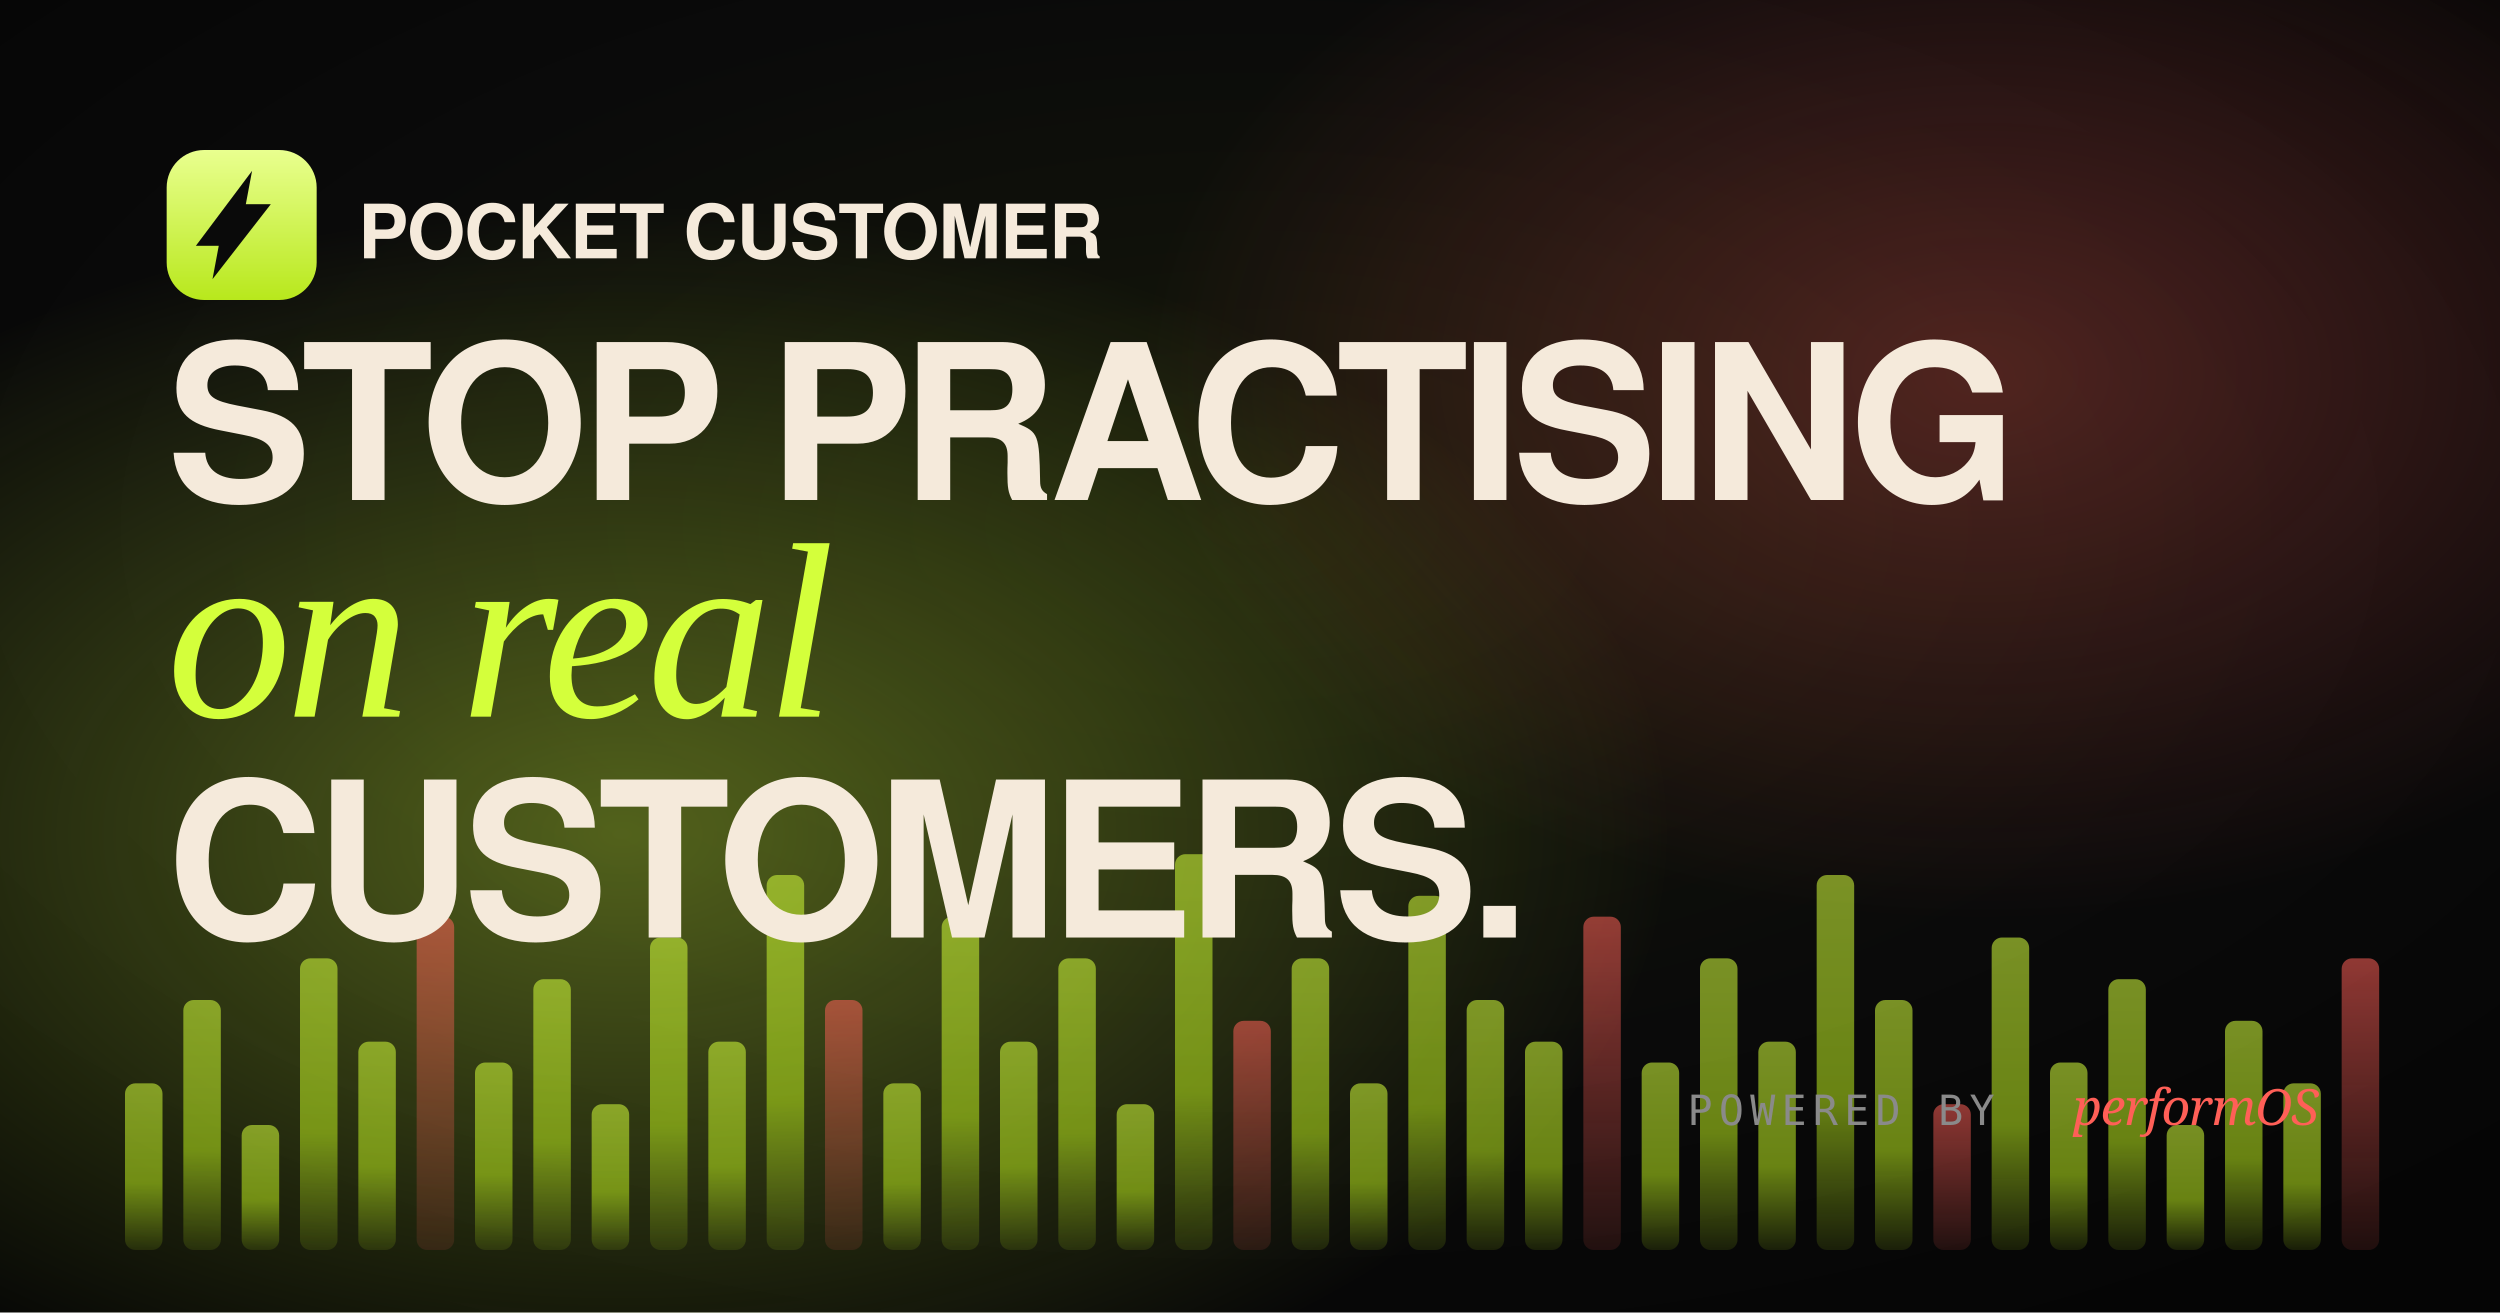
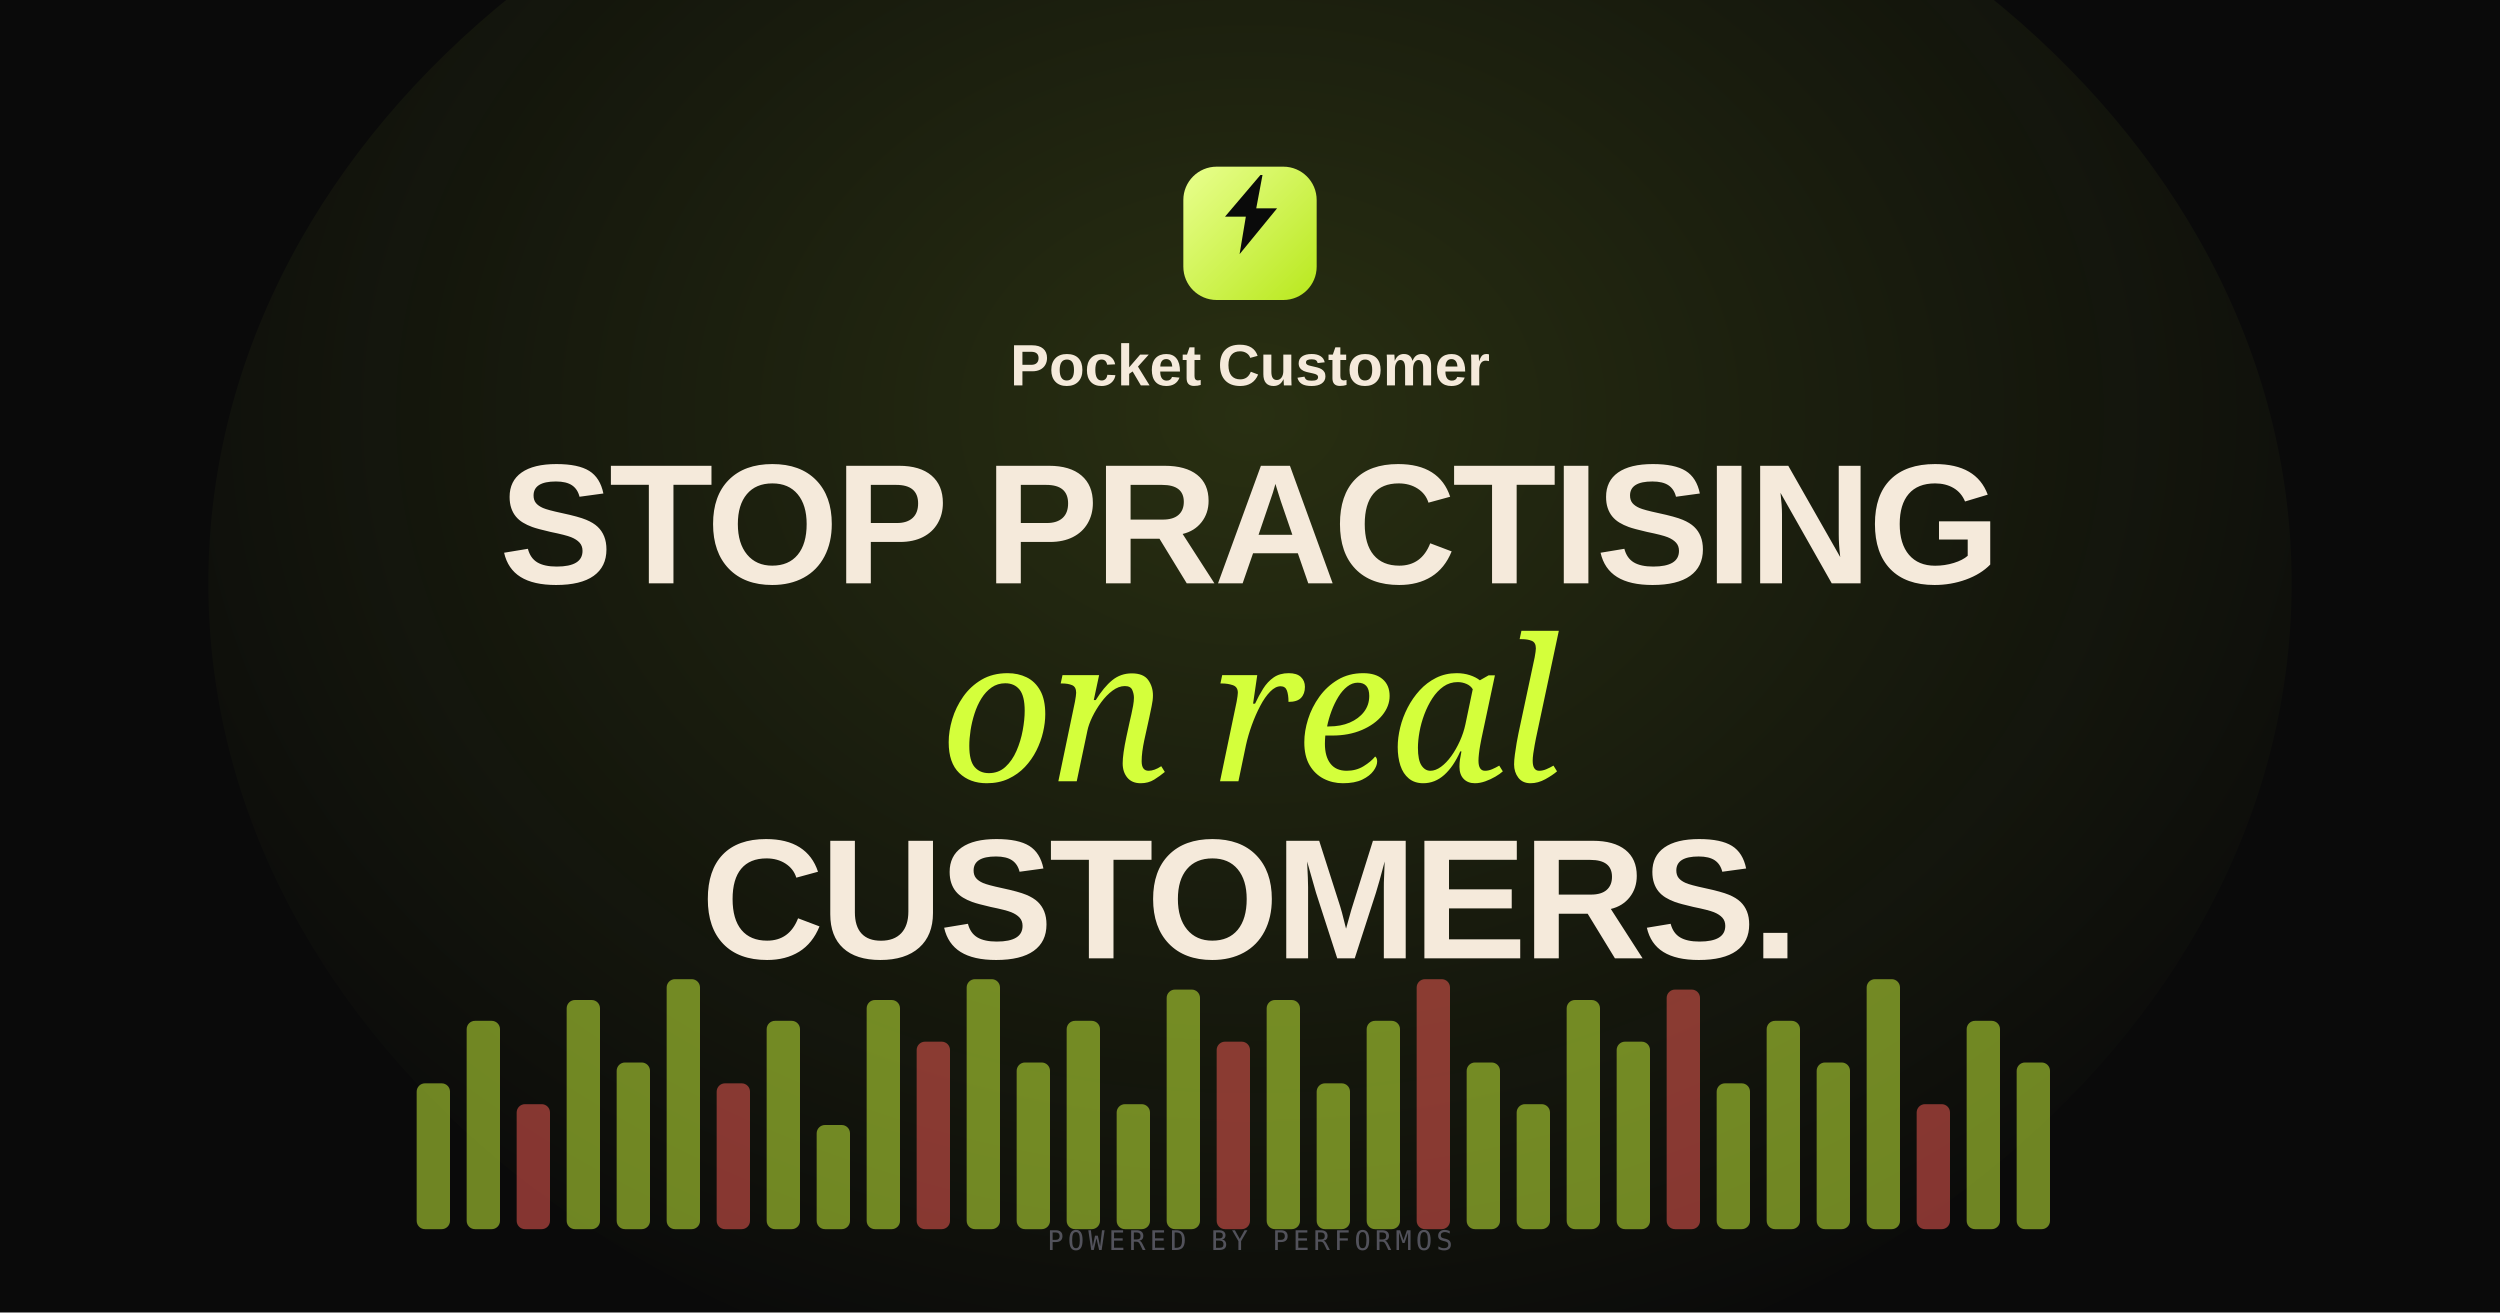
<svg xmlns="http://www.w3.org/2000/svg" viewBox="0 0 1200 630" width="1200" height="630">
  <defs>
-     <radialGradient id="heroBg" cx="50%" cy="40%" r="70%">
-       <stop offset="0%" stop-color="#15180A" stop-opacity="1" />
-       <stop offset="60%" stop-color="#0A0A0A" stop-opacity="1" />
-       <stop offset="100%" stop-color="#050505" stop-opacity="1" />
-     </radialGradient>
-     <radialGradient id="limeGlow" cx="50%" cy="50%" r="50%">
-       <stop offset="0%" stop-color="#D4FF3B" stop-opacity="0.35" />
+     <radialGradient id="g1" cx="50%" cy="40%" r="60%">
+       <stop offset="0%" stop-color="#D4FF3B" stop-opacity="0.15" />
      <stop offset="100%" stop-color="#D4FF3B" stop-opacity="0" />
    </radialGradient>
-     <radialGradient id="coralGlow" cx="50%" cy="50%" r="50%">
-       <stop offset="0%" stop-color="#FF5F57" stop-opacity="0.28" />
-       <stop offset="100%" stop-color="#FF5F57" stop-opacity="0" />
-     </radialGradient>
-     <linearGradient id="boltFill" x1="0" y1="0" x2="0" y2="1">
+     <linearGradient id="ibg" x1="0" y1="0" x2="1" y2="1">
      <stop offset="0%" stop-color="#E9FF8F" />
      <stop offset="100%" stop-color="#B8E81C" />
    </linearGradient>
-     <linearGradient id="barFill" x1="0" y1="0" x2="0" y2="1">
-       <stop offset="0%" stop-color="#D4FF3B" />
-       <stop offset="60%" stop-color="#B8E81C" />
-       <stop offset="100%" stop-color="#B8E81C" stop-opacity="0.2" />
-     </linearGradient>
-     <linearGradient id="barFillCoral" x1="0" y1="0" x2="0" y2="1">
-       <stop offset="0%" stop-color="#FF5F57" />
-       <stop offset="100%" stop-color="#FF5F57" stop-opacity="0.2" />
-     </linearGradient>
  </defs>
-   <rect width="1200" height="630" fill="url(#heroBg)" />
-   <ellipse cx="300" cy="400" rx="500" ry="300" fill="url(#limeGlow)" />
-   <ellipse cx="950" cy="180" rx="400" ry="260" fill="url(#coralGlow)" />
-   <g opacity="0.55">
-     <rect x="60" y="520" width="18" height="80" rx="5" fill="url(#barFill)" />
-     <rect x="88" y="480" width="18" height="120" rx="5" fill="url(#barFill)" />
-     <rect x="116" y="540" width="18" height="60" rx="5" fill="url(#barFill)" />
-     <rect x="144" y="460" width="18" height="140" rx="5" fill="url(#barFill)" />
-     <rect x="172" y="500" width="18" height="100" rx="5" fill="url(#barFill)" />
-     <rect x="200" y="440" width="18" height="160" rx="5" fill="url(#barFillCoral)" />
-     <rect x="228" y="510" width="18" height="90" rx="5" fill="url(#barFill)" />
-     <rect x="256" y="470" width="18" height="130" rx="5" fill="url(#barFill)" />
-     <rect x="284" y="530" width="18" height="70" rx="5" fill="url(#barFill)" />
-     <rect x="312" y="450" width="18" height="150" rx="5" fill="url(#barFill)" />
-     <rect x="340" y="500" width="18" height="100" rx="5" fill="url(#barFill)" />
-     <rect x="368" y="420" width="18" height="180" rx="5" fill="url(#barFill)" />
-     <rect x="396" y="480" width="18" height="120" rx="5" fill="url(#barFillCoral)" />
-     <rect x="424" y="520" width="18" height="80" rx="5" fill="url(#barFill)" />
-     <rect x="452" y="440" width="18" height="160" rx="5" fill="url(#barFill)" />
-     <rect x="480" y="500" width="18" height="100" rx="5" fill="url(#barFill)" />
-     <rect x="508" y="460" width="18" height="140" rx="5" fill="url(#barFill)" />
-     <rect x="536" y="530" width="18" height="70" rx="5" fill="url(#barFill)" />
-     <rect x="564" y="410" width="18" height="190" rx="5" fill="url(#barFill)" />
-     <rect x="592" y="490" width="18" height="110" rx="5" fill="url(#barFillCoral)" />
-     <rect x="620" y="460" width="18" height="140" rx="5" fill="url(#barFill)" />
-     <rect x="648" y="520" width="18" height="80" rx="5" fill="url(#barFill)" />
-     <rect x="676" y="430" width="18" height="170" rx="5" fill="url(#barFill)" />
-     <rect x="704" y="480" width="18" height="120" rx="5" fill="url(#barFill)" />
-     <rect x="732" y="500" width="18" height="100" rx="5" fill="url(#barFill)" />
-     <rect x="760" y="440" width="18" height="160" rx="5" fill="url(#barFillCoral)" />
-     <rect x="788" y="510" width="18" height="90" rx="5" fill="url(#barFill)" />
-     <rect x="816" y="460" width="18" height="140" rx="5" fill="url(#barFill)" />
-     <rect x="844" y="500" width="18" height="100" rx="5" fill="url(#barFill)" />
-     <rect x="872" y="420" width="18" height="180" rx="5" fill="url(#barFill)" />
-     <rect x="900" y="480" width="18" height="120" rx="5" fill="url(#barFill)" />
-     <rect x="928" y="530" width="18" height="70" rx="5" fill="url(#barFillCoral)" />
-     <rect x="956" y="450" width="18" height="150" rx="5" fill="url(#barFill)" />
-     <rect x="984" y="510" width="18" height="90" rx="5" fill="url(#barFill)" />
-     <rect x="1012" y="470" width="18" height="130" rx="5" fill="url(#barFill)" />
-     <rect x="1040" y="540" width="18" height="60" rx="5" fill="url(#barFill)" />
-     <rect x="1068" y="490" width="18" height="110" rx="5" fill="url(#barFill)" />
-     <rect x="1096" y="520" width="18" height="80" rx="5" fill="url(#barFill)" />
-     <rect x="1124" y="460" width="18" height="140" rx="5" fill="url(#barFillCoral)" />
+   <rect width="1200" height="630" fill="#0A0A0A" />
+   <ellipse cx="600" cy="280" rx="500" ry="400" fill="url(#g1)" />
+   <g transform="translate(600, 80)" text-anchor="middle">
+     <rect x="-32" y="0" width="64" height="64" rx="16" fill="url(#ibg)" />
+     <path d="M5 4L-12 24h10l-3 18L13 20H3l3-16z" fill="#0A0A0A" />
+     <text x="0" y="105" font-family="Archivo, 'Helvetica Neue', Arial, sans-serif" font-weight="800" font-size="28" fill="#F5EADB" text-anchor="middle">Pocket Customer</text>
  </g>
-   <g transform="translate(80, 72)">
-     <rect width="72" height="72" rx="18" fill="url(#boltFill)" />
-     <path d="M41 10 L14 46 H25 L22 62 L50 26 H38 L41 10 Z" fill="#0A0A0A" />
-     <text x="92" y="52" font-family="Archivo, 'Helvetica Neue', Helvetica, Arial, sans-serif" font-weight="800" font-size="36" fill="#F5EADB" letter-spacing="-0.5">POCKET CUSTOMER</text>
+   <text x="600" y="280" font-family="Archivo, 'Helvetica Neue', Arial, sans-serif" font-weight="900" font-size="82" fill="#F5EADB" text-anchor="middle" letter-spacing="-2">STOP PRACTISING</text>
+   <text x="600" y="375" font-family="'Instrument Serif', Georgia, serif" font-style="italic" font-size="95" fill="#D4FF3B" text-anchor="middle" letter-spacing="-2">on real</text>
+   <text x="600" y="460" font-family="Archivo, 'Helvetica Neue', Arial, sans-serif" font-weight="900" font-size="82" fill="#F5EADB" text-anchor="middle" letter-spacing="-2">CUSTOMERS.</text>
+   <g opacity="0.5">
+     <rect x="200" y="520" width="16" height="70" rx="4" fill="#D4FF3B" />
+     <rect x="224" y="490" width="16" height="100" rx="4" fill="#D4FF3B" />
+     <rect x="248" y="530" width="16" height="60" rx="4" fill="#FF5F57" />
+     <rect x="272" y="480" width="16" height="110" rx="4" fill="#D4FF3B" />
+     <rect x="296" y="510" width="16" height="80" rx="4" fill="#D4FF3B" />
+     <rect x="320" y="470" width="16" height="120" rx="4" fill="#D4FF3B" />
+     <rect x="344" y="520" width="16" height="70" rx="4" fill="#FF5F57" />
+     <rect x="368" y="490" width="16" height="100" rx="4" fill="#D4FF3B" />
+     <rect x="392" y="540" width="16" height="50" rx="4" fill="#D4FF3B" />
+     <rect x="416" y="480" width="16" height="110" rx="4" fill="#D4FF3B" />
+     <rect x="440" y="500" width="16" height="90" rx="4" fill="#FF5F57" />
+     <rect x="464" y="470" width="16" height="120" rx="4" fill="#D4FF3B" />
+     <rect x="488" y="510" width="16" height="80" rx="4" fill="#D4FF3B" />
+     <rect x="512" y="490" width="16" height="100" rx="4" fill="#D4FF3B" />
+     <rect x="536" y="530" width="16" height="60" rx="4" fill="#D4FF3B" />
+     <rect x="560" y="475" width="16" height="115" rx="4" fill="#D4FF3B" />
+     <rect x="584" y="500" width="16" height="90" rx="4" fill="#FF5F57" />
+     <rect x="608" y="480" width="16" height="110" rx="4" fill="#D4FF3B" />
+     <rect x="632" y="520" width="16" height="70" rx="4" fill="#D4FF3B" />
+     <rect x="656" y="490" width="16" height="100" rx="4" fill="#D4FF3B" />
+     <rect x="680" y="470" width="16" height="120" rx="4" fill="#FF5F57" />
+     <rect x="704" y="510" width="16" height="80" rx="4" fill="#D4FF3B" />
+     <rect x="728" y="530" width="16" height="60" rx="4" fill="#D4FF3B" />
+     <rect x="752" y="480" width="16" height="110" rx="4" fill="#D4FF3B" />
+     <rect x="776" y="500" width="16" height="90" rx="4" fill="#D4FF3B" />
+     <rect x="800" y="475" width="16" height="115" rx="4" fill="#FF5F57" />
+     <rect x="824" y="520" width="16" height="70" rx="4" fill="#D4FF3B" />
+     <rect x="848" y="490" width="16" height="100" rx="4" fill="#D4FF3B" />
+     <rect x="872" y="510" width="16" height="80" rx="4" fill="#D4FF3B" />
+     <rect x="896" y="470" width="16" height="120" rx="4" fill="#D4FF3B" />
+     <rect x="920" y="530" width="16" height="60" rx="4" fill="#FF5F57" />
+     <rect x="944" y="490" width="16" height="100" rx="4" fill="#D4FF3B" />
+     <rect x="968" y="510" width="16" height="80" rx="4" fill="#D4FF3B" />
  </g>
-   <g transform="translate(80, 240)">
-     <text x="0" y="0" font-family="Archivo, 'Helvetica Neue', Helvetica, Arial, sans-serif" font-weight="900" font-size="104" fill="#F5EADB" letter-spacing="-4">STOP PRACTISING</text>
-     <text x="0" y="104" font-family="'Instrument Serif', Georgia, 'Times New Roman', serif" font-style="italic" font-size="120" fill="#D4FF3B" letter-spacing="-3">on real</text>
-     <text x="0" y="210" font-family="Archivo, 'Helvetica Neue', Helvetica, Arial, sans-serif" font-weight="900" font-size="104" fill="#F5EADB" letter-spacing="-4">CUSTOMERS.</text>
-   </g>
-   <g transform="translate(810, 540)">
-     <text x="0" y="0" font-family="'JetBrains Mono', 'SF Mono', Menlo, monospace" font-size="20" font-weight="500" fill="#8A8A8A" letter-spacing="3">POWERED BY</text>
-     <text x="185" y="0" font-family="'Instrument Serif', Georgia, serif" font-style="italic" font-size="24" fill="#FF5F57" letter-spacing="-0.5">performOS</text>
-   </g>
+   <text x="600" y="600" font-family="'JetBrains Mono', monospace" font-size="13" fill="#52525B" text-anchor="middle" letter-spacing="2">POWERED BY PERFORMOS</text>
</svg>
